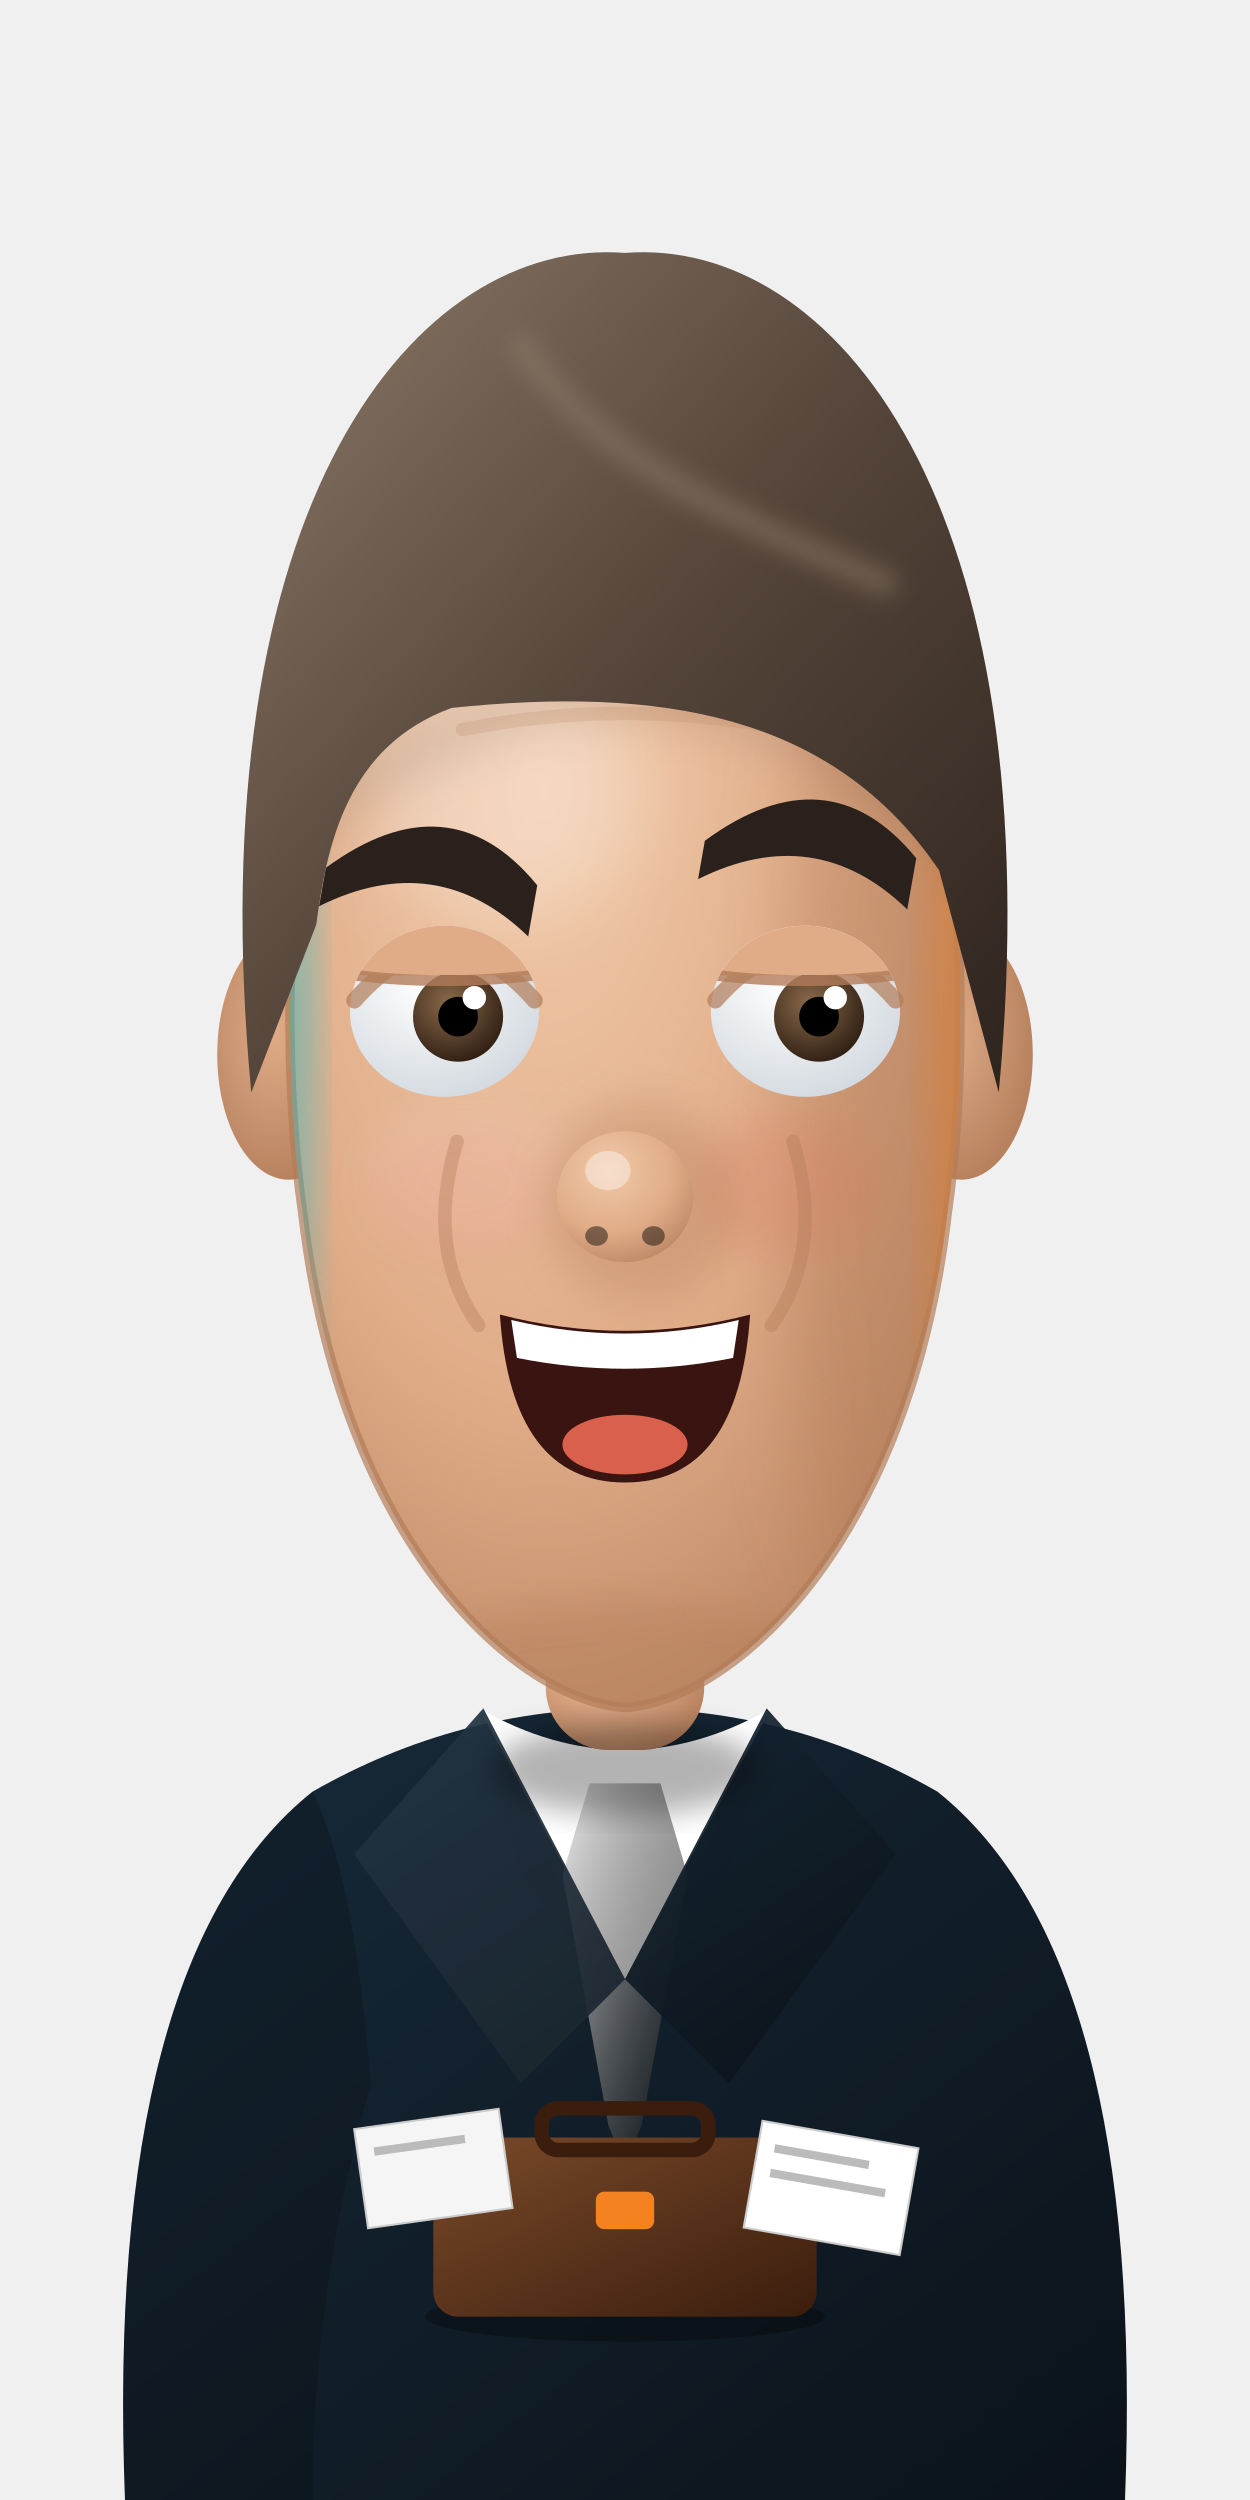
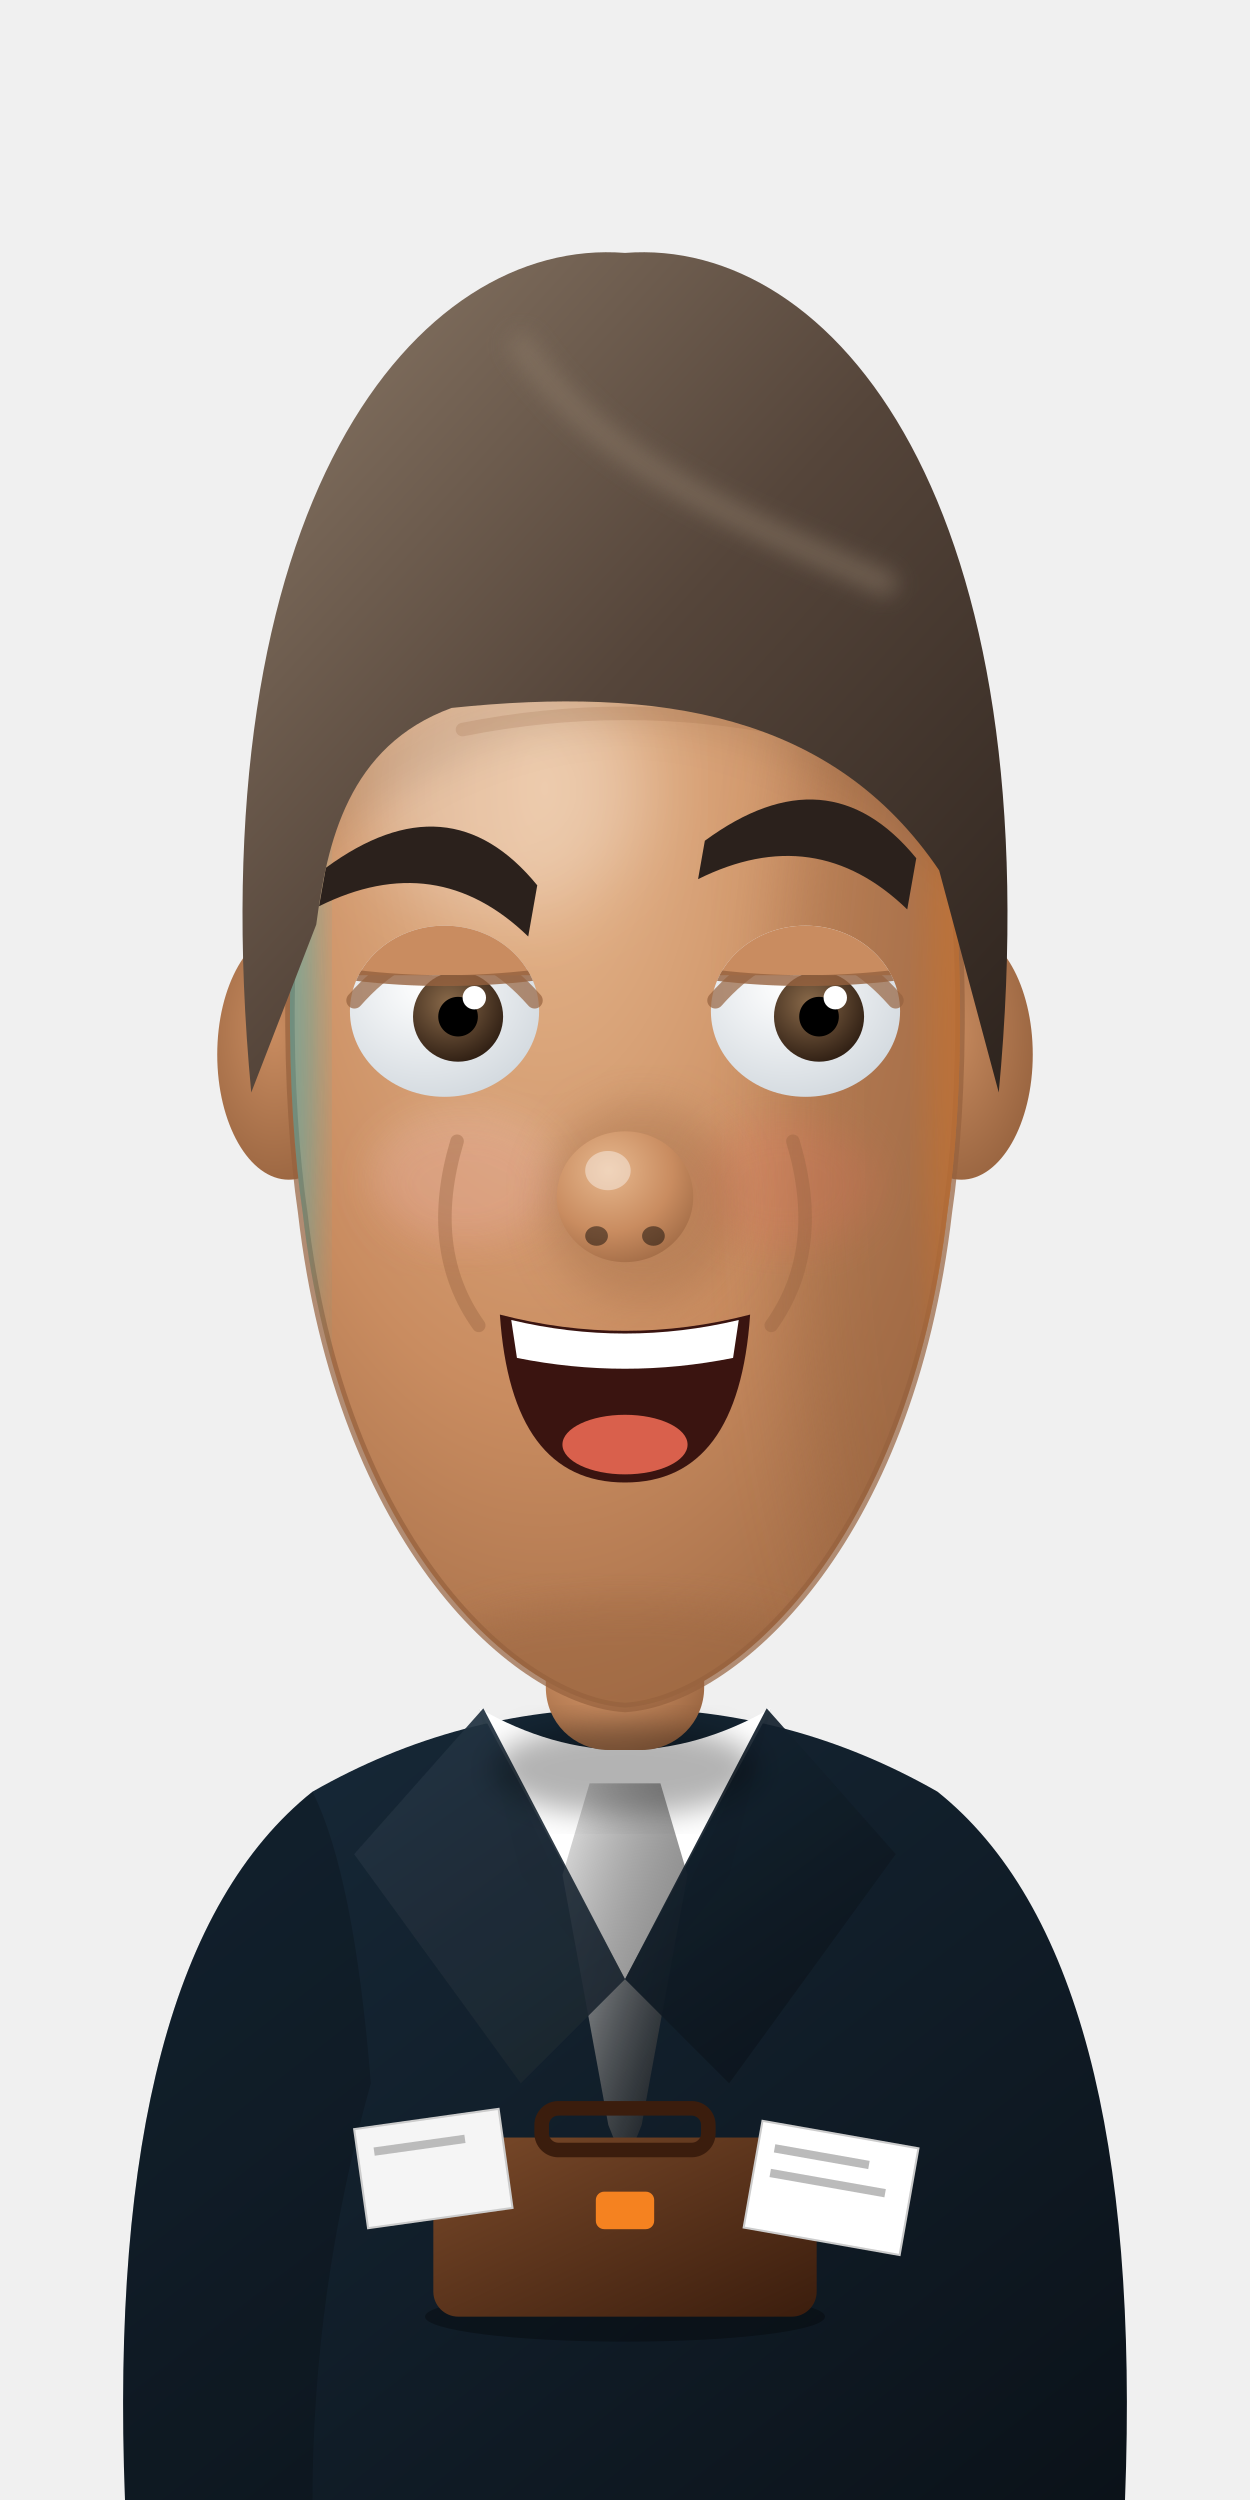
<svg xmlns="http://www.w3.org/2000/svg" width="600" height="1200" viewBox="0 -300 600 1200">
  <defs>
    <radialGradient id="portas_skin" cx="38%" cy="30%" r="85%">
-       <stop offset="0" stop-color="#F1C9A8" />
-       <stop offset=".55" stop-color="#E0AC88" />
-       <stop offset="1" stop-color="#B27C59" />
+       <stop offset="0" stop-color="#E6B78D" />
+       <stop offset=".55" stop-color="#C98C60" />
+       <stop offset="1" stop-color="#96623E" />
    </radialGradient>
    <radialGradient id="portas_ear" cx="40%" cy="40%" r="70%">
-       <stop offset="0" stop-color="#E0AC88" />
-       <stop offset="1" stop-color="#B27C59" />
+       <stop offset="0" stop-color="#C98C60" />
+       <stop offset="1" stop-color="#96623E" />
    </radialGradient>
    <linearGradient id="portas_hair" x1="0" y1="0" x2="1" y2="1">
      <stop offset="0" stop-color="#8C7A68" />
      <stop offset=".5" stop-color="#55453A" />
      <stop offset="1" stop-color="#2E241E" />
    </linearGradient>
    <linearGradient id="portas_suit" x1="0" y1="0" x2="1" y2="1">
      <stop offset="0" stop-color="#172A3A" />
      <stop offset="1" stop-color="#0b1219" />
    </linearGradient>
    <linearGradient id="portas_tie" x1="0" y1="0" x2="1" y2="1">
      <stop offset="0" stop-color="#E9E9E9" />
      <stop offset="1" stop-color="#000" stop-opacity=".45" />
    </linearGradient>
    <radialGradient id="portas_eye" cx="40%" cy="35%" r="75%">
      <stop offset="0" stop-color="#fff" />
      <stop offset="1" stop-color="#cfd6dc" />
    </radialGradient>
    <radialGradient id="portas_iris" cx="40%" cy="35%" r="70%">
      <stop offset="0" stop-color="#8a6a4a" />
      <stop offset="1" stop-color="#2d1d12" />
    </radialGradient>
    <linearGradient id="portas_pap" x1="0" y1="0" x2="1" y2="1">
      <stop offset="0" stop-color="#fff" />
      <stop offset="1" stop-color="#d6d6d6" />
    </linearGradient>
    <linearGradient id="portas_pen" x1="0" y1="0" x2="0" y2="1">
      <stop offset="0" stop-color="#555" />
      <stop offset=".5" stop-color="#111" />
      <stop offset="1" stop-color="#000" />
    </linearGradient>
    <linearGradient id="portas_pasta" x1="0" y1="0" x2="1" y2="1">
      <stop offset="0" stop-color="#7a4a2a" />
      <stop offset="1" stop-color="#3b1d0d" />
    </linearGradient>
    <linearGradient id="portas_mic" x1="0" y1="0" x2="1" y2="0">
      <stop offset="0" stop-color="#999" />
      <stop offset=".5" stop-color="#eee" />
      <stop offset="1" stop-color="#555" />
    </linearGradient>
    <filter id="portas_bl" x="-20%" y="-20%" width="140%" height="140%">
      <feGaussianBlur stdDeviation="14" />
    </filter>
    <filter id="portas_bl2" x="-20%" y="-20%" width="140%" height="140%">
      <feGaussianBlur stdDeviation="7" />
    </filter>
    <filter id="portas_bl3" x="-20%" y="-50%" width="140%" height="200%">
      <feGaussianBlur stdDeviation="4" />
    </filter>
    <clipPath id="portas_hc">
      <path d="M300 64 C430.56 64 430.56 288.2 419.04 366.08 C404.96 488.8 339.424 546.72 300 549.08 C260.576 546.72 195.04 488.8 180.96 366.08 C169.44 288.2 169.44 64 300 64Z" />
    </clipPath>
  </defs>
  <ellipse cx="300" cy="884" rx="230" ry="16" fill="#000" opacity=".25" />
  <path d="M60 900 Q50 640 150 560 Q220 520 300 520 Q380 520 450 560 Q550 640 540 900Z" fill="url(#portas_suit)" />
  <path d="M60 900 Q50 640 150 560 Q170 600 178 700 Q150 800 150 900Z" fill="#000" opacity=".18" />
  <path d="M230 520 L300 650 L370 520 Q300 560 230 520Z" fill="#FFFFFF" />
  <path d="M230 520 L292 654 L250 600Z M370 520 L308 654 L350 600Z" fill="#000" opacity=".12" />
  <path d="M283 556 H317 L330 600 L308 720 L300 740 L292 720 L270 600Z" fill="url(#portas_tie)" />
  <path d="M232 520 L170 590 L250 700 L300 650Z M368 520 L430 590 L350 700 L300 650Z" fill="url(#portas_suit)" opacity=".92" />
  <path d="M232 520 L170 590 L250 700 L300 650Z" fill="#fff" opacity=".05" />
  <rect x="262" y="420" width="76" height="120" rx="30" fill="url(#portas_skin)" />
  <ellipse cx="300" cy="549.28" rx="64" ry="22" fill="#000" opacity=".3" filter="url(#portas_bl2)" />
  <g transform="translate(300 500) scale(1.3) translate(-300 -534)">
    <ellipse cx="175.84" cy="308" rx="26.4" ry="46.2" fill="url(#portas_ear)" />
    <ellipse cx="424.16" cy="308" rx="26.4" ry="46.2" fill="url(#portas_ear)" />
-     <path d="M300 64 C430.56 64 430.56 288.2 419.04 366.08 C404.96 488.8 339.424 546.72 300 549.08 C260.576 546.72 195.04 488.8 180.96 366.08 C169.44 288.2 169.44 64 300 64Z" fill="url(#portas_skin)" stroke="#B27C59" stroke-width="3.5" stroke-opacity=".7" />
+     <path d="M300 64 C430.56 64 430.56 288.2 419.04 366.08 C404.96 488.8 339.424 546.72 300 549.08 C260.576 546.72 195.04 488.8 180.96 366.08 C169.44 288.2 169.44 64 300 64Z" fill="url(#portas_skin)" stroke="#96623E" stroke-width="3.5" stroke-opacity=".7" />
    <g clip-path="url(#portas_hc)">
      <ellipse cx="428" cy="300" rx="16" ry="188.8" fill="#F58220" opacity=".6" filter="url(#portas_bl2)" />
      <ellipse cx="172" cy="300" rx="14" ry="165.2" fill="#22BBCB" opacity=".45" filter="url(#portas_bl2)" />
-       <ellipse cx="421.6" cy="330" rx="64" ry="236" fill="#B27C59" opacity=".45" filter="url(#portas_bl)" />
+       <ellipse cx="421.6" cy="330" rx="64" ry="236" fill="#96623E" opacity=".45" filter="url(#portas_bl)" />
      <ellipse cx="255.2" cy="210.32" rx="53.76" ry="47.2" fill="#fff" opacity=".28" filter="url(#portas_bl)" />
      <ellipse cx="241.12" cy="352" rx="34" ry="24" fill="#fff" opacity=".18" filter="url(#portas_bl2)" />
      <ellipse cx="358.88" cy="356" rx="34" ry="24" fill="#E0735F" opacity=".22" filter="url(#portas_bl2)" />
      <ellipse cx="241.12" cy="356" rx="34" ry="24" fill="#E0735F" opacity=".18" filter="url(#portas_bl2)" />
-       <ellipse cx="300" cy="536" rx="76.8" ry="26" fill="#B27C59" opacity=".4" filter="url(#portas_bl2)" />
+       <ellipse cx="300" cy="536" rx="76.8" ry="26" fill="#96623E" opacity=".4" filter="url(#portas_bl2)" />
      <path d="M162 240 Q300 110 438 240" fill="none" stroke="#000" stroke-width="22" opacity=".08" filter="url(#portas_bl2)" />
    </g>
-     <g fill="none" stroke="#B27C59" stroke-width="5" stroke-linecap="round" opacity=".38">
+     <g fill="none" stroke="#96623E" stroke-width="5" stroke-linecap="round" opacity=".38">
      <path d="M238 340 Q226 380 246 408" />
      <path d="M362 340 Q374 380 354 408" />
      <path d="M240 188 Q300 176 360 188" opacity=".5" />
    </g>
    <g id="olhos">
      <ellipse cx="233.36" cy="292" rx="34.927" ry="31.601" fill="url(#portas_eye)" />
      <ellipse cx="366.64" cy="292" rx="34.927" ry="31.601" fill="url(#portas_eye)" />
      <circle cx="238.36" cy="294" r="16.632" fill="url(#portas_iris)" />
      <circle cx="371.64" cy="294" r="16.632" fill="url(#portas_iris)" />
      <circle cx="238.36" cy="294" r="7.318" fill="#000" />
      <circle cx="371.64" cy="294" r="7.318" fill="#000" />
      <circle cx="244.36" cy="287" r="4.324" fill="#fff" />
      <circle cx="377.64" cy="287" r="4.324" fill="#fff" />
-       <path d="M200.096 288 Q233.36 250.42 266.624 288" fill="none" stroke="#B27C59" stroke-width="6" stroke-linecap="round" opacity=".7" />
-       <path d="M333.376 288 Q366.64 250.42 399.904 288" fill="none" stroke="#B27C59" stroke-width="6" stroke-linecap="round" opacity=".7" />
+       <path d="M200.096 288 Q233.36 250.42 266.624 288" fill="none" stroke="#96623E" stroke-width="6" stroke-linecap="round" opacity=".7" />
+       <path d="M333.376 288 Q366.64 250.42 399.904 288" fill="none" stroke="#96623E" stroke-width="6" stroke-linecap="round" opacity=".7" />
    </g>
    <g>
      <clipPath id="portas_lc-1">
        <ellipse cx="233.36" cy="292" rx="34.927" ry="31.601" />
      </clipPath>
-       <rect clip-path="url(#portas_lc-1)" x="196.77" y="258.736" width="73.181" height="19.958" fill="#E0AC88" />
-       <path d="M200.096 278.694 Q233.36 282.694 266.624 278.694" fill="none" stroke="#B27C59" stroke-width="4" opacity=".8" clip-path="url(#portas_lc-1)" />
+       <rect clip-path="url(#portas_lc-1)" x="196.77" y="258.736" width="73.181" height="19.958" fill="#C98C60" />
+       <path d="M200.096 278.694 Q233.36 282.694 266.624 278.694" fill="none" stroke="#96623E" stroke-width="4" opacity=".8" clip-path="url(#portas_lc-1)" />
    </g>
    <g>
      <clipPath id="portas_lc1">
        <ellipse cx="366.64" cy="292" rx="34.927" ry="31.601" />
      </clipPath>
-       <rect clip-path="url(#portas_lc1)" x="330.05" y="258.736" width="73.181" height="19.958" fill="#E0AC88" />
-       <path d="M333.376 278.694 Q366.64 282.694 399.904 278.694" fill="none" stroke="#B27C59" stroke-width="4" opacity=".8" clip-path="url(#portas_lc1)" />
+       <rect clip-path="url(#portas_lc1)" x="330.05" y="258.736" width="73.181" height="19.958" fill="#C98C60" />
+       <path d="M333.376 278.694 Q366.64 282.694 399.904 278.694" fill="none" stroke="#96623E" stroke-width="4" opacity=".8" clip-path="url(#portas_lc1)" />
    </g>
    <g id="sobrancelhas">
      <g transform="translate(230.028 234) rotate(10)">
        <path d="M-39 12 Q0 -28.8 39 4.8 L39 24 Q0 -2.4 -39 26.4Z" fill="#2B211C" />
      </g>
      <g transform="translate(369.972 224) rotate(10)">
        <path d="M-39 12 Q0 -28.8 39 4.8 L39 24 Q0 -2.4 -39 26.4Z" fill="#2B211C" />
      </g>
    </g>
    <g id="nariz" transform="translate(300 346) scale(1.05 1.2075)">
-       <ellipse cx="6" cy="14" rx="34" ry="30" fill="#B27C59" opacity=".35" filter="url(#portas_bl2)" />
+       <ellipse cx="6" cy="14" rx="34" ry="30" fill="#96623E" opacity=".35" filter="url(#portas_bl2)" />
      <ellipse cx="0" cy="12" rx="24" ry="20" fill="url(#portas_skin)" />
      <ellipse cx="-6" cy="4" rx="8" ry="6" fill="#fff" opacity=".4" />
      <ellipse cx="-10" cy="24" rx="4" ry="3" fill="#000" opacity=".45" />
      <ellipse cx="10" cy="24" rx="4" ry="3" fill="#000" opacity=".45" />
    </g>
    <g id="boca" transform="translate(300 408) scale(1.05 1) translate(-300 -400)">
      <path d="M256 396 Q300 408 344 396 Q340 458 300 458 Q260 458 256 396Z" fill="#3a1410" />
      <path d="M260 398 Q300 408 340 398 L338 412 Q300 420 262 412Z" fill="#fff" />
      <ellipse cx="300" cy="444" rx="22" ry="11" fill="#D9604C" />
    </g>
    <g id="cabelo">
      <path d="M162 322 C141.4 104 223.2 6 300 12 C376.8 6 458.6 104 438 322 L416 240 C376.8 182 312.8 172 236 180 C197.6 194 190 230 186 260Z" fill="url(#portas_hair)" />
      <path d="M261.6 46 C287.2 84 325.6 104 396 134" fill="none" stroke="#8C7A68" stroke-width="9" stroke-linecap="round" opacity=".55" filter="url(#portas_bl3)" />
    </g>
  </g>
  <g transform="translate(300 700)">
    <g>
      <ellipse cx="0" cy="112" rx="96" ry="12" fill="rgba(0,0,0,.3)" />
      <rect x="-92" y="26" width="184" height="86" rx="12" fill="url(#portas_pasta)" />
      <rect x="-40" y="12" width="80" height="20" rx="8" fill="none" stroke="#3b1d0d" stroke-width="7" />
      <rect x="-14" y="52" width="28" height="18" rx="4" fill="#F58220" />
      <g transform="translate(66 18) rotate(10)">
        <rect width="76" height="52" fill="#fff" stroke="#ccc" />
        <rect x="8" y="10" width="46" height="4" fill="#bbb" />
        <rect x="8" y="22" width="56" height="4" fill="#bbb" />
      </g>
      <g transform="translate(-130 22) rotate(-8)">
        <rect width="70" height="48" fill="#f5f5f5" stroke="#ccc" />
        <rect x="8" y="10" width="44" height="4" fill="#bbb" />
      </g>
    </g>
  </g>
</svg>
